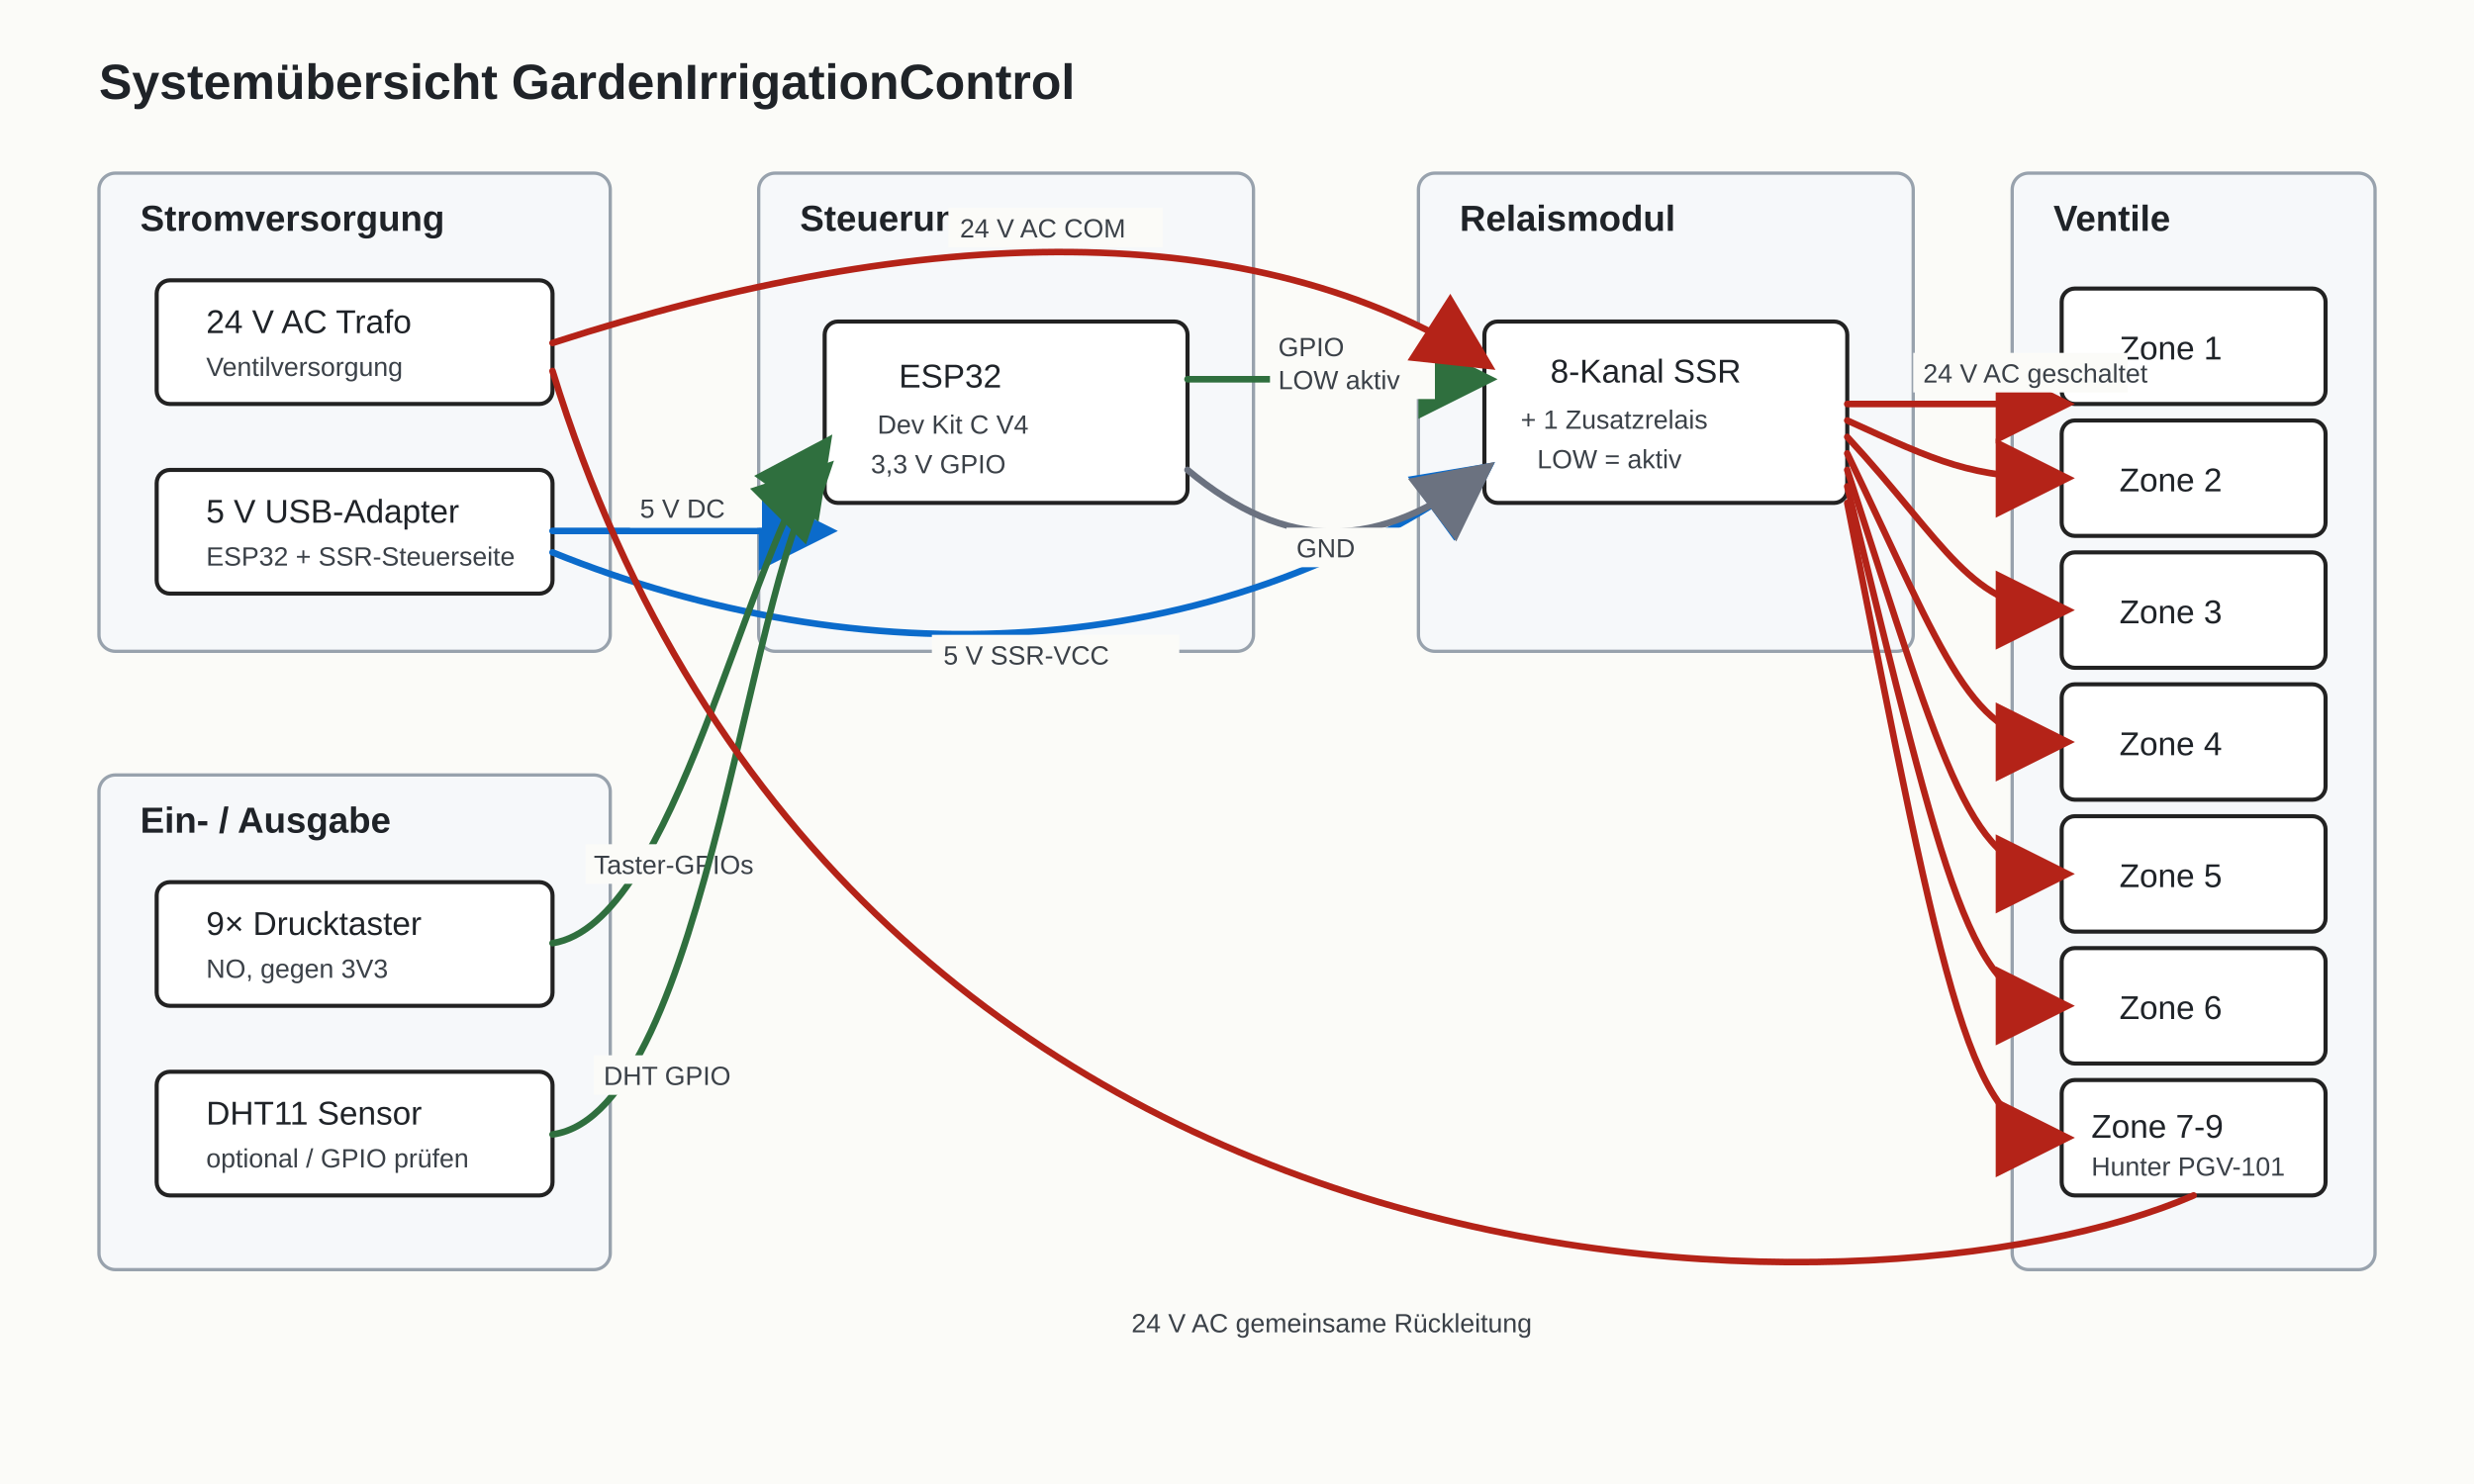
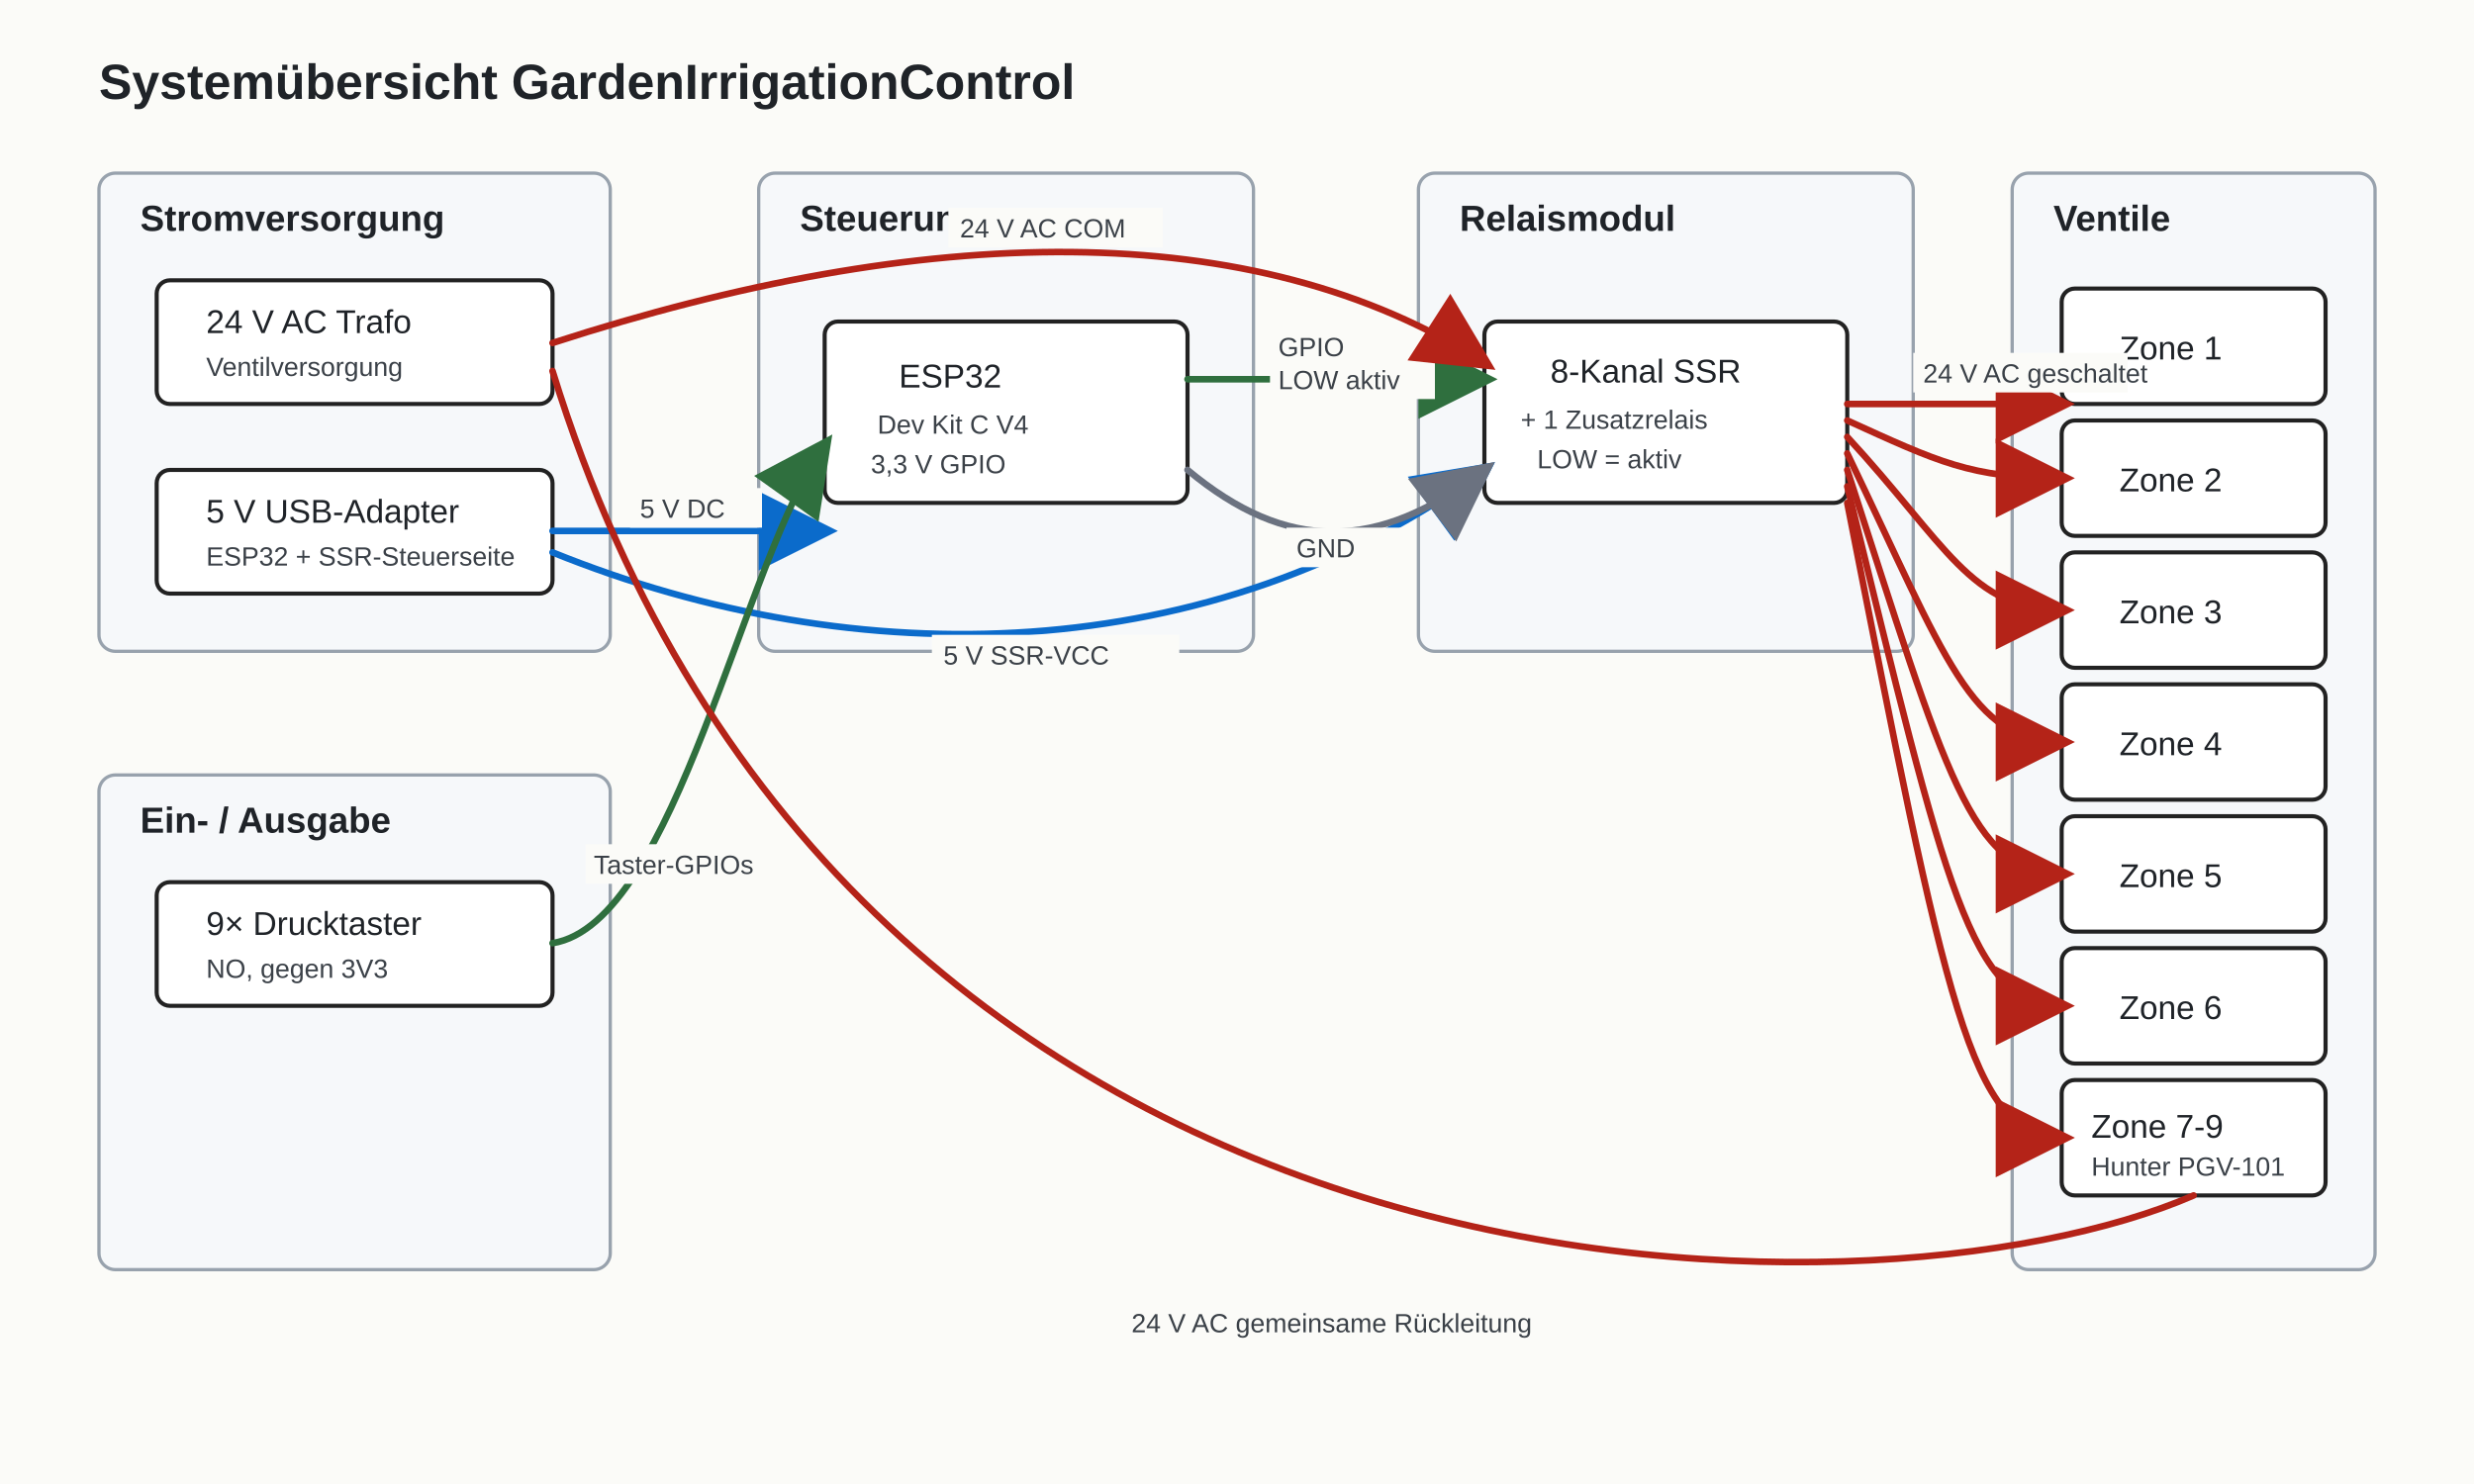
<svg xmlns="http://www.w3.org/2000/svg" width="1500" height="900" viewBox="0 0 1500 900" role="img" aria-labelledby="title desc">
  <defs>
    <style>
      .bg { fill: #fbfbf8; }
      .box { fill: #ffffff; stroke: #222; stroke-width: 2.5; rx: 8; }
      .group { fill: #f6f8fa; stroke: #98a2ad; stroke-width: 2; rx: 10; }
      .title { font-family: Arial, Helvetica, sans-serif; font-size: 30px; font-weight: 700; fill: #1f2328; }
      .group-title { font-family: Arial, Helvetica, sans-serif; font-size: 22px; font-weight: 700; fill: #1f2328; }
      .text { font-family: Arial, Helvetica, sans-serif; font-size: 20px; fill: #1f2328; }
      .small { font-family: Arial, Helvetica, sans-serif; font-size: 16px; fill: #3b4148; }
      .wire5 { stroke: #0b6bcb; stroke-width: 4; fill: none; stroke-linecap: round; stroke-linejoin: round; }
      .wire24 { stroke: #b42318; stroke-width: 4; fill: none; stroke-linecap: round; stroke-linejoin: round; }
      .wireio { stroke: #2f6f3e; stroke-width: 4; fill: none; stroke-linecap: round; stroke-linejoin: round; }
      .wiregnd { stroke: #6b7280; stroke-width: 4; fill: none; stroke-linecap: round; stroke-linejoin: round; }
      .label-bg { fill: #fbfbf8; stroke: none; }
    </style>
    <marker id="arrow5" markerWidth="12" markerHeight="12" refX="10" refY="6" orient="auto" markerUnits="strokeWidth">
      <path d="M 0 0 L 12 6 L 0 12 z" fill="#0b6bcb" />
    </marker>
    <marker id="arrow24" markerWidth="12" markerHeight="12" refX="10" refY="6" orient="auto" markerUnits="strokeWidth">
      <path d="M 0 0 L 12 6 L 0 12 z" fill="#b42318" />
    </marker>
    <marker id="arrowio" markerWidth="12" markerHeight="12" refX="10" refY="6" orient="auto" markerUnits="strokeWidth">
      <path d="M 0 0 L 12 6 L 0 12 z" fill="#2f6f3e" />
    </marker>
    <marker id="arrowgnd" markerWidth="12" markerHeight="12" refX="10" refY="6" orient="auto" markerUnits="strokeWidth">
      <path d="M 0 0 L 12 6 L 0 12 z" fill="#6b7280" />
    </marker>
  </defs>
  <rect class="bg" width="1500" height="900" />
  <text class="title" x="60" y="60">Systemübersicht GardenIrrigationControl</text>
  <rect class="group" x="60" y="105" width="310" height="290" />
  <text class="group-title" x="85" y="140">Stromversorgung</text>
  <rect class="group" x="460" y="105" width="300" height="290" />
  <text class="group-title" x="485" y="140">Steuerung</text>
  <rect class="group" x="60" y="470" width="310" height="300" />
  <text class="group-title" x="85" y="505">Ein- / Ausgabe</text>
  <rect class="group" x="860" y="105" width="300" height="290" />
  <text class="group-title" x="885" y="140">Relaismodul</text>
  <rect class="group" x="1220" y="105" width="220" height="665" />
  <text class="group-title" x="1245" y="140">Ventile</text>
  <rect class="box" x="95" y="170" width="240" height="75" />
  <text class="text" x="125" y="202">24 V AC Trafo</text>
  <text class="small" x="125" y="228">Ventilversorgung</text>
  <rect class="box" x="95" y="285" width="240" height="75" />
  <text class="text" x="125" y="317">5 V USB-Adapter</text>
  <text class="small" x="125" y="343">ESP32 + SSR-Steuerseite</text>
  <rect class="box" x="500" y="195" width="220" height="110" />
  <text class="text" x="545" y="235">ESP32</text>
  <text class="small" x="532" y="263">Dev Kit C V4</text>
  <text class="small" x="528" y="287">3,3 V GPIO</text>
  <rect class="box" x="95" y="535" width="240" height="75" />
  <text class="text" x="125" y="567">9× Drucktaster</text>
  <text class="small" x="125" y="593">NO, gegen 3V3</text>
-   <rect class="box" x="95" y="650" width="240" height="75" />
-   <text class="text" x="125" y="682">DHT11 Sensor</text>
-   <text class="small" x="125" y="708">optional / GPIO prüfen</text>
  <rect class="box" x="900" y="195" width="220" height="110" />
  <text class="text" x="940" y="232">8-Kanal SSR</text>
  <text class="small" x="922" y="260">+ 1 Zusatzrelais</text>
  <text class="small" x="932" y="284">LOW = aktiv</text>
  <rect class="box" x="1250" y="175" width="160" height="70" />
  <text class="text" x="1285" y="218">Zone 1</text>
  <rect class="box" x="1250" y="255" width="160" height="70" />
  <text class="text" x="1285" y="298">Zone 2</text>
  <rect class="box" x="1250" y="335" width="160" height="70" />
  <text class="text" x="1285" y="378">Zone 3</text>
  <rect class="box" x="1250" y="415" width="160" height="70" />
  <text class="text" x="1285" y="458">Zone 4</text>
  <rect class="box" x="1250" y="495" width="160" height="70" />
  <text class="text" x="1285" y="538">Zone 5</text>
  <rect class="box" x="1250" y="575" width="160" height="70" />
  <text class="text" x="1285" y="618">Zone 6</text>
  <rect class="box" x="1250" y="655" width="160" height="70" />
  <text class="text" x="1268" y="690">Zone 7-9</text>
  <text class="small" x="1268" y="713">Hunter PGV-101</text>
  <path class="wire5" d="M335 322 H500" marker-end="url(#arrow5)" />
  <rect class="label-bg" x="382" y="296" width="80" height="24" />
  <text class="small" x="388" y="314">5 V DC</text>
  <path class="wire5" d="M335 335 C520 410 735 405 900 285" marker-end="url(#arrow5)" />
  <rect class="label-bg" x="565" y="385" width="150" height="24" />
  <text class="small" x="572" y="403">5 V SSR-VCC</text>
  <path class="wireio" d="M720 230 H900" marker-end="url(#arrowio)" />
  <rect class="label-bg" x="770" y="198" width="100" height="44" />
  <text class="small" x="775" y="216">GPIO</text>
  <text class="small" x="775" y="236">LOW aktiv</text>
  <path class="wireio" d="M335 572 C410 560 450 340 500 270" marker-end="url(#arrowio)" />
  <rect class="label-bg" x="355" y="512" width="125" height="24" />
  <text class="small" x="360" y="530">Taster-GPIOs</text>
-   <path class="wireio" d="M335 688 C430 675 455 330 500 285" marker-end="url(#arrowio)" />
-   <rect class="label-bg" x="360" y="640" width="90" height="24" />
-   <text class="small" x="366" y="658">DHT GPIO</text>
  <path class="wire24" d="M335 208 C560 135 760 130 900 220" marker-end="url(#arrow24)" />
  <rect class="label-bg" x="575" y="126" width="130" height="24" />
  <text class="small" x="582" y="144">24 V AC COM</text>
  <path class="wire24" d="M1120 245 H1250" marker-end="url(#arrow24)" />
  <path class="wire24" d="M1120 255 C1175 280 1195 290 1250 290" marker-end="url(#arrow24)" />
  <path class="wire24" d="M1120 265 C1180 330 1195 370 1250 370" marker-end="url(#arrow24)" />
  <path class="wire24" d="M1120 275 C1180 400 1195 450 1250 450" marker-end="url(#arrow24)" />
  <path class="wire24" d="M1120 285 C1180 470 1195 530 1250 530" marker-end="url(#arrow24)" />
  <path class="wire24" d="M1120 295 C1180 540 1195 610 1250 610" marker-end="url(#arrow24)" />
  <path class="wire24" d="M1120 305 C1180 610 1195 690 1250 690" marker-end="url(#arrow24)" />
  <rect class="label-bg" x="1160" y="214" width="130" height="24" />
  <text class="small" x="1166" y="232">24 V AC geschaltet</text>
  <path class="wire24" d="M335 225 C515 810 1135 810 1330 725" />
  <rect class="label-bg" x="680" y="790" width="245" height="24" />
  <text class="small" x="686" y="808">24 V AC gemeinsame Rückleitung</text>
  <path class="wiregnd" d="M720 285 C780 335 835 335 900 285" marker-end="url(#arrowgnd)" />
  <rect class="label-bg" x="780" y="320" width="75" height="24" />
  <text class="small" x="786" y="338">GND</text>
</svg>
